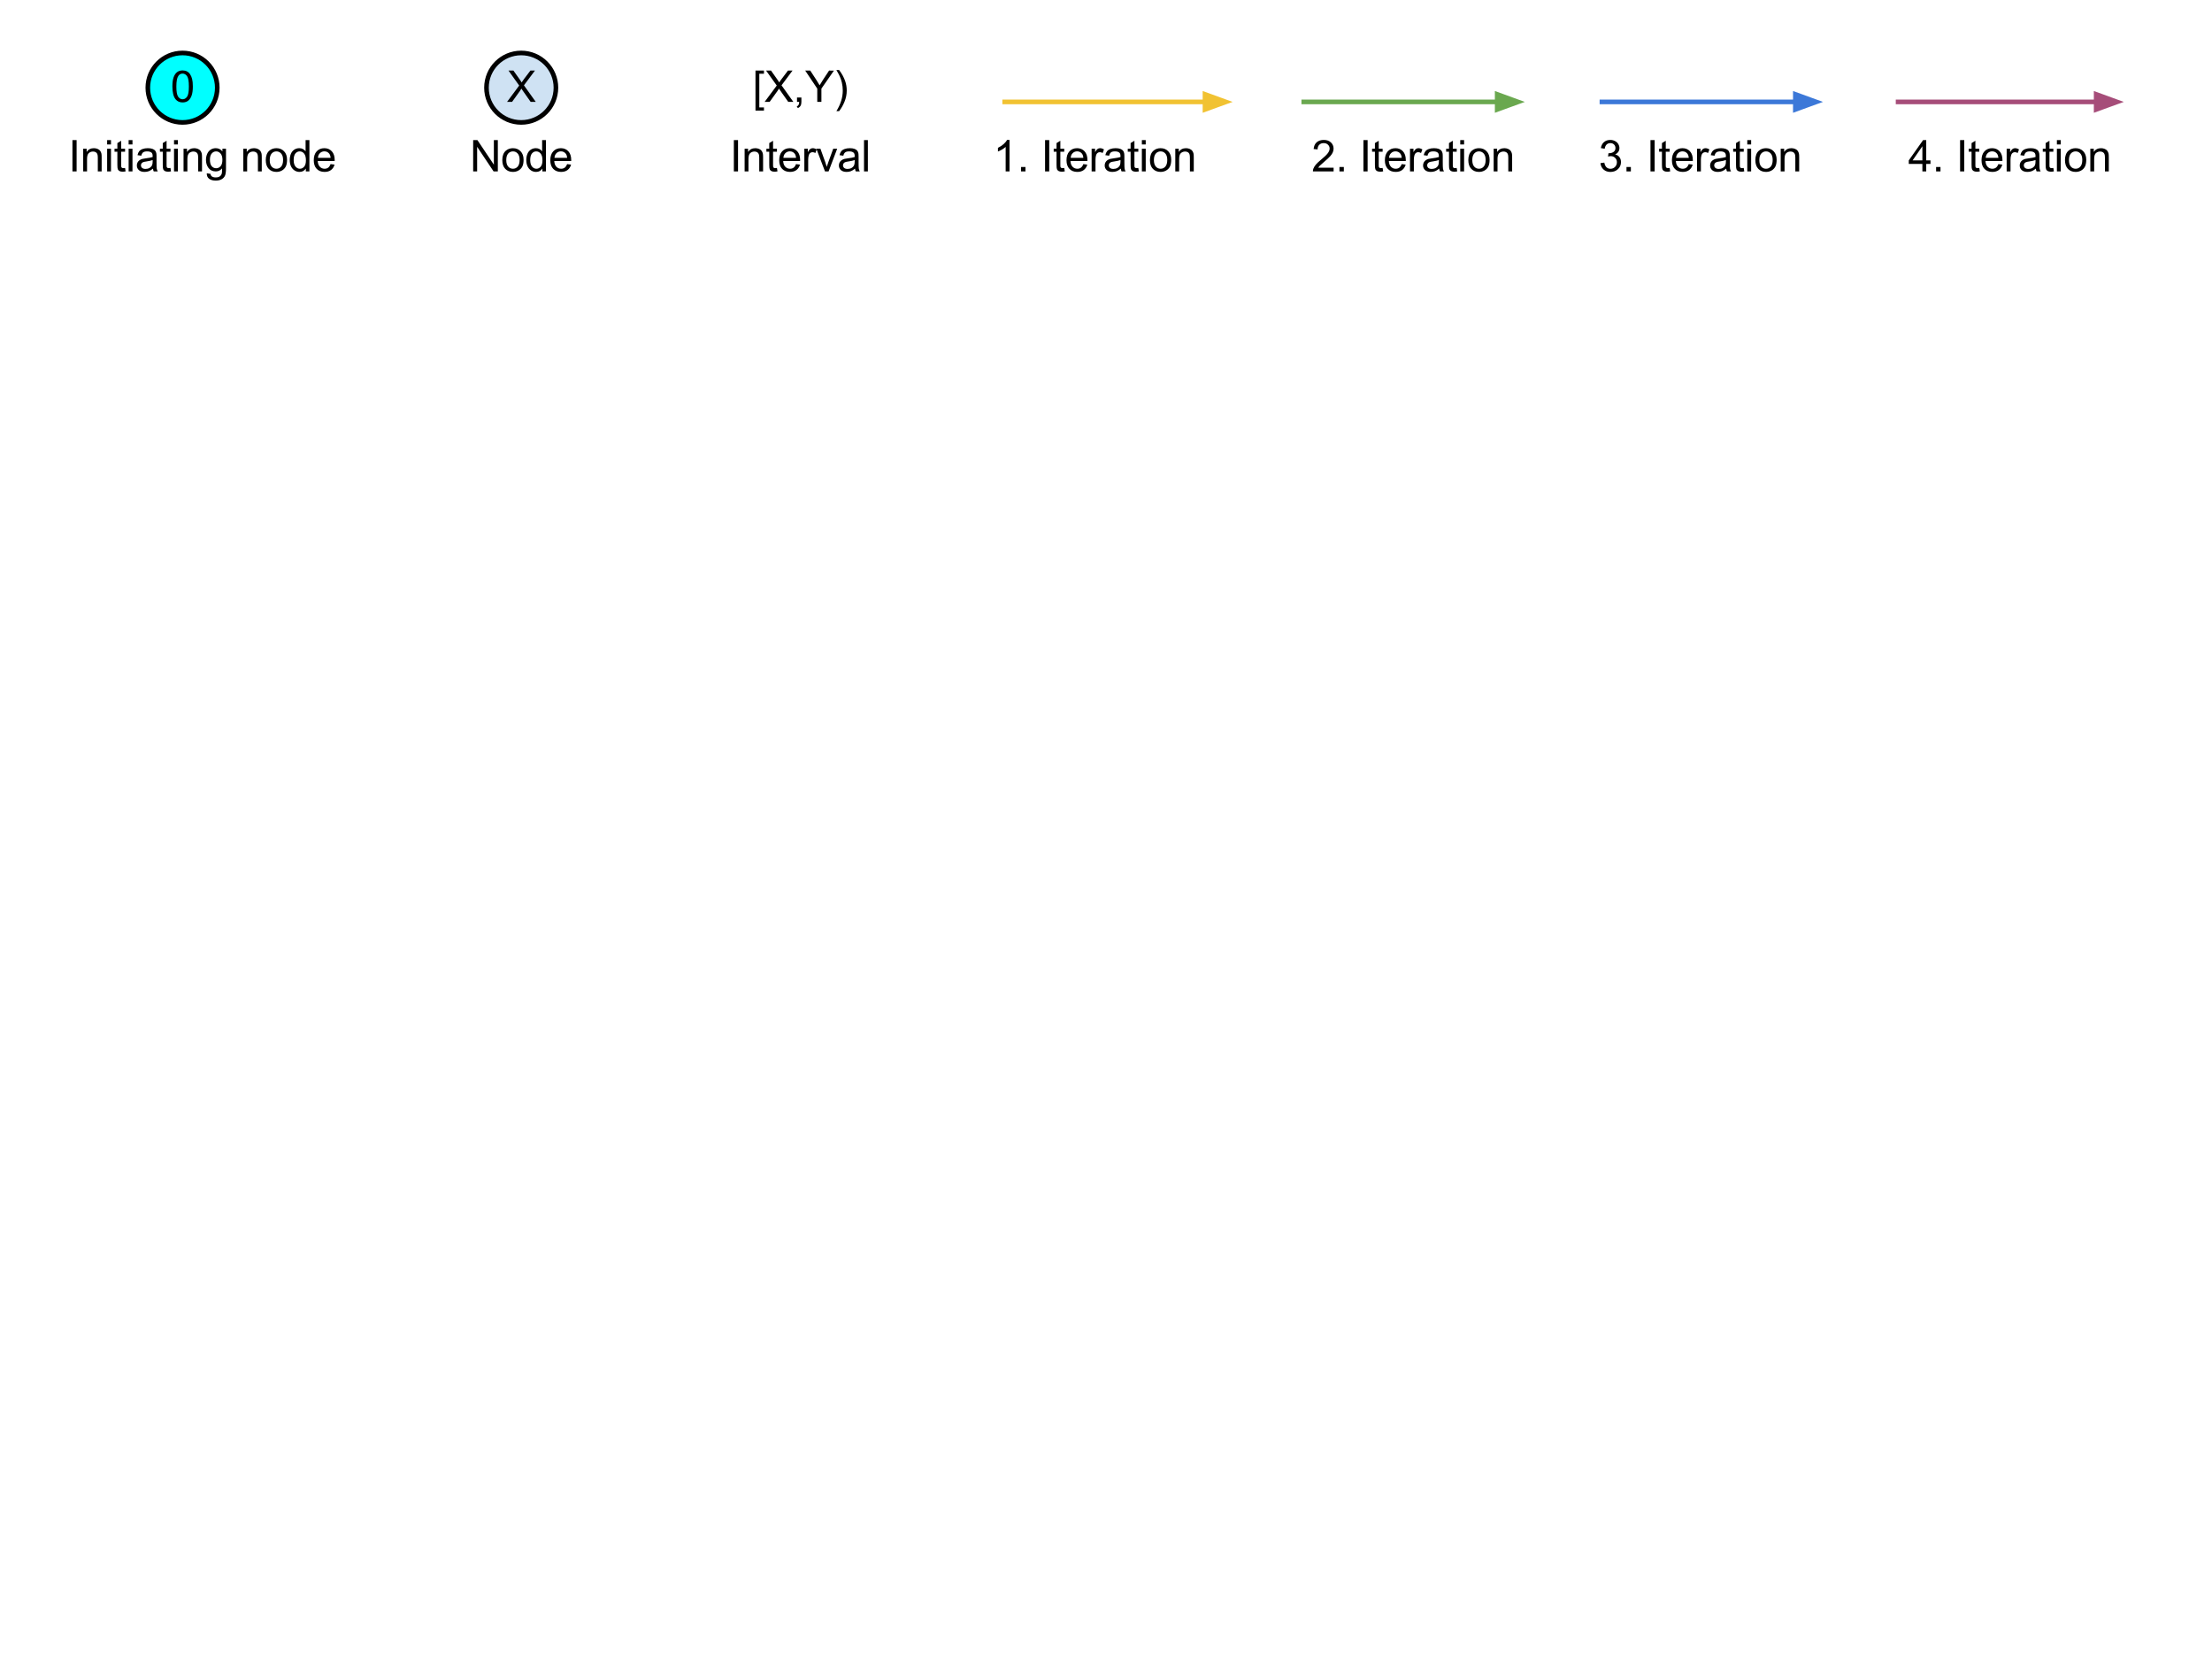
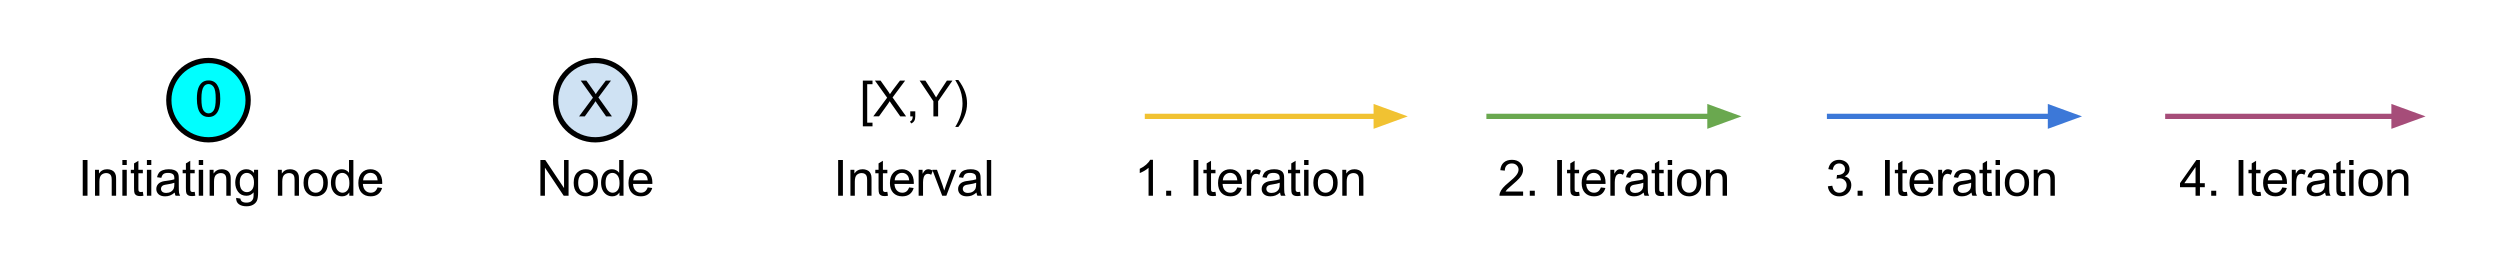
- <svg xmlns="http://www.w3.org/2000/svg" version="1.1" viewBox="0.0 0.0 960.0 720.0" fill="none" stroke="none" stroke-linecap="square" stroke-miterlimit="10" clip-path="url(#p.0)">
+ <svg xmlns="http://www.w3.org/2000/svg" version="1.1" viewBox="0.0 0.0 950.0 100.0" fill="none" stroke="none" stroke-linecap="square" stroke-miterlimit="10" clip-path="url(#p.0)">
  <clipPath id="p.0">
-     <path d="m0 0l960.0 0l0 720.0l-960.0 0l0 -720.0z" clip-rule="nonzero" />
+     <path d="m0 0l950.0 0l0 100.0l-950.0 0l0 -100.0z" clip-rule="nonzero" />
  </clipPath>
  <path stroke="#f1c232" stroke-width="2.0" stroke-linejoin="round" stroke-linecap="butt" d="m435.021 44.226l87.937 0" fill-rule="evenodd" />
  <path fill="#f1c232" stroke="#f1c232" stroke-width="2.0" stroke-linecap="butt" d="m522.958 47.529l9.076 -3.303l-9.076 -3.303z" fill-rule="evenodd" />
  <path stroke="#3c78d8" stroke-width="2.0" stroke-linejoin="round" stroke-linecap="butt" d="m694.223 44.226l84.945 0" fill-rule="evenodd" />
  <path fill="#3c78d8" stroke="#3c78d8" stroke-width="2.0" stroke-linecap="butt" d="m779.168 47.529l9.076 -3.303l-9.076 -3.303z" fill-rule="evenodd" />
  <path stroke="#a64d79" stroke-width="2.0" stroke-linejoin="round" stroke-linecap="butt" d="m822.761 44.226l86.961 0" fill-rule="evenodd" />
  <path fill="#a64d79" stroke="#a64d79" stroke-width="2.0" stroke-linecap="butt" d="m909.722 47.529l9.076 -3.303l-9.076 -3.303z" fill-rule="evenodd" />
  <path fill="#000000" d="m327.881 47.997l0 -17.375l3.672 0.001l0 1.375l-2.016 -6.084442E-4l0 14.609l2.016 6.1035156E-4l0 1.391l-3.672 -0.001zm3.965 -3.78l5.266 -7.092l-4.641 -6.501l2.141 6.465912E-4l2.469 3.485q0.781 1.078 1.094 1.672q0.453 -0.75 1.078 -1.547l2.734 -3.609l1.969 5.950928E-4l-4.781 6.405l5.141 7.189l-2.219 -6.713867E-4l-3.422 -4.86q-0.297 -0.406 -0.594 -0.906q-0.453 0.75 -0.656 1.031l-3.406 4.733l-2.172 -6.5612793E-4zm14.053 0.004l0 -1.906l1.906 5.760193E-4l0 1.906q0 1.047 -0.375 1.687q-0.375 0.656 -1.172 1l-0.469 -0.719q0.531 -0.219 0.781 -0.672q0.25 -0.453 0.281 -1.297l-0.953 -2.861023E-4zm8.793 0.003l0 -5.766l-5.234 -7.83l2.188 6.599426E-4l2.672 4.095q0.75 1.156 1.391 2.297q0.609 -1.062 1.484 -2.406l2.625 -3.984l2.109 6.3705444E-4l-5.438 7.826l0 5.766l-1.797 -5.41687E-4zm9.49 4.003l-1.188 -3.5858154E-4q2.766 -4.452 2.766 -8.921q0 -1.734 -0.391 -3.453q-0.328 -1.391 -0.891 -2.672q-0.359 -0.844 -1.484 -2.782l1.188 3.5858154E-4q1.75 2.329 2.578 4.673q0.719 2.016 0.719 4.235q0 2.5 -0.969 4.843q-0.953 2.328 -2.328 4.077z" fill-rule="nonzero" />
  <path fill="#00ffff" stroke="#000000" stroke-width="2.0" stroke-linejoin="round" stroke-linecap="butt" d="m64.152 38.058l0 0c0 -8.323 6.747 -15.071 15.071 -15.071l0 0c3.997 0 7.83 1.588 10.657 4.414c2.826 2.826 4.414 6.66 4.414 10.657l0 0c0 8.323 -6.747 15.071 -15.071 15.071l0 0c-8.323 0 -15.071 -6.747 -15.071 -15.071z" fill-rule="nonzero" />
  <path fill="#000000" d="m74.816 37.519q0 -2.422 0.5 -3.891q0.5 -1.469 1.469 -2.266q0.984 -0.797 2.469 -0.797q1.094 0 1.922 0.438q0.828 0.438 1.359 1.281q0.547 0.828 0.844 2.016q0.312 1.188 0.312 3.219q0 2.391 -0.5 3.859q-0.484 1.469 -1.469 2.281q-0.969 0.797 -2.469 0.797q-1.969 0 -3.078 -1.406q-1.359 -1.703 -1.359 -5.531zm1.719 0q0 3.344 0.781 4.453q0.797 1.109 1.938 1.109q1.156 0 1.938 -1.109q0.781 -1.125 0.781 -4.453q0 -3.359 -0.781 -4.469q-0.781 -1.109 -1.953 -1.109q-1.156 0 -1.828 0.984q-0.875 1.234 -0.875 4.594z" fill-rule="nonzero" />
  <path fill="#cfe2f3" stroke="#000000" stroke-width="2.0" stroke-linejoin="round" stroke-linecap="butt" d="m211.129 38.058l0 0c0 -8.323 6.747 -15.071 15.071 -15.071l0 0c3.997 0 7.83 1.588 10.657 4.414c2.826 2.826 4.414 6.66 4.414 10.657l0 0c0 8.323 -6.747 15.071 -15.071 15.071l0 0c-8.323 0 -15.071 -6.747 -15.071 -15.071z" fill-rule="nonzero" />
  <path fill="#000000" d="m220.056 44.222l5.266 -7.094l-4.641 -6.5l2.141 0l2.469 3.484q0.781 1.078 1.094 1.672q0.453 -0.75 1.078 -1.547l2.734 -3.609l1.969 0l-4.781 6.406l5.141 7.188l-2.219 0l-3.422 -4.859q-0.297 -0.406 -0.594 -0.906q-0.453 0.75 -0.656 1.031l-3.406 4.734l-2.172 0z" fill-rule="nonzero" />
  <path stroke="#6aa84f" stroke-width="2.0" stroke-linejoin="round" stroke-linecap="butt" d="m564.824 44.226l84.945 0" fill-rule="evenodd" />
  <path fill="#6aa84f" stroke="#6aa84f" stroke-width="2.0" stroke-linecap="butt" d="m649.769 47.529l9.076 -3.303l-9.076 -3.303z" fill-rule="evenodd" />
  <path fill="#000000" d="m31.437 74.39l0 -13.594l1.812 0l0 13.594l-1.812 0zm4.668 0l0 -9.859l1.5 0l0 1.406q1.094 -1.625 3.141 -1.625q0.891 0 1.641 0.328q0.75 0.312 1.109 0.844q0.375 0.516 0.531 1.219q0.094 0.469 0.094 1.625l0 6.062l-1.672 0l0 -6.0q0 -1.016 -0.203 -1.516q-0.188 -0.516 -0.688 -0.812q-0.5 -0.297 -1.172 -0.297q-1.062 0 -1.844 0.672q-0.766 0.672 -0.766 2.578l0 5.375l-1.672 0zm10.391 -11.688l0 -1.906l1.672 0l0 1.906l-1.672 0zm0 11.688l0 -9.859l1.672 0l0 9.859l-1.672 0zm7.785 -1.5l0.234 1.484q-0.703 0.141 -1.266 0.141q-0.906 0 -1.406 -0.281q-0.5 -0.297 -0.703 -0.75q-0.203 -0.469 -0.203 -1.984l0 -5.656l-1.234 0l0 -1.312l1.234 0l0 -2.438l1.656 -1.0l0 3.438l1.688 0l0 1.312l-1.688 0l0 5.75q0 0.719 0.078 0.922q0.094 0.203 0.297 0.328q0.203 0.125 0.578 0.125q0.266 0 0.734 -0.078zm1.543 -10.188l0 -1.906l1.672 0l0 1.906l-1.672 0zm0 11.688l0 -9.859l1.672 0l0 9.859l-1.672 0zm10.567 -1.219q-0.938 0.797 -1.797 1.125q-0.859 0.312 -1.844 0.312q-1.609 0 -2.484 -0.781q-0.875 -0.797 -0.875 -2.031q0 -0.734 0.328 -1.328q0.328 -0.594 0.859 -0.953q0.531 -0.359 1.203 -0.547q0.5 -0.141 1.484 -0.25q2.031 -0.25 2.984 -0.578q0 -0.344 0 -0.438q0 -1.016 -0.469 -1.438q-0.641 -0.562 -1.906 -0.562q-1.172 0 -1.734 0.406q-0.562 0.406 -0.828 1.469l-1.641 -0.234q0.234 -1.047 0.734 -1.688q0.516 -0.641 1.469 -0.984q0.969 -0.359 2.25 -0.359q1.266 0 2.047 0.297q0.781 0.297 1.156 0.75q0.375 0.453 0.516 1.141q0.094 0.422 0.094 1.531l0 2.234q0 2.328 0.094 2.953q0.109 0.609 0.438 1.172l-1.75 0q-0.266 -0.516 -0.328 -1.219zm-0.141 -3.719q-0.906 0.359 -2.734 0.625q-1.031 0.141 -1.453 0.328q-0.422 0.188 -0.656 0.547q-0.234 0.359 -0.234 0.797q0 0.672 0.5 1.125q0.516 0.438 1.484 0.438q0.969 0 1.719 -0.422q0.75 -0.438 1.109 -1.156q0.266 -0.578 0.266 -1.672l0 -0.609zm7.735 3.438l0.234 1.484q-0.703 0.141 -1.266 0.141q-0.906 0 -1.406 -0.281q-0.5 -0.297 -0.703 -0.75q-0.203 -0.469 -0.203 -1.984l0 -5.656l-1.234 0l0 -1.312l1.234 0l0 -2.438l1.656 -1.0l0 3.438l1.688 0l0 1.312l-1.688 0l0 5.75q0 0.719 0.078 0.922q0.094 0.203 0.297 0.328q0.203 0.125 0.578 0.125q0.266 0 0.734 -0.078zm1.543 -10.188l0 -1.906l1.672 0l0 1.906l-1.672 0zm0 11.688l0 -9.859l1.672 0l0 9.859l-1.672 0zm4.129 0l0 -9.859l1.5 0l0 1.406q1.094 -1.625 3.141 -1.625q0.891 0 1.641 0.328q0.75 0.312 1.109 0.844q0.375 0.516 0.531 1.219q0.094 0.469 0.094 1.625l0 6.062l-1.672 0l0 -6.0q0 -1.016 -0.203 -1.516q-0.188 -0.516 -0.688 -0.812q-0.5 -0.297 -1.172 -0.297q-1.062 0 -1.844 0.672q-0.766 0.672 -0.766 2.578l0 5.375l-1.672 0zm10.079 0.812l1.609 0.25q0.109 0.75 0.578 1.094q0.609 0.453 1.688 0.453q1.172 0 1.797 -0.469q0.625 -0.453 0.859 -1.281q0.125 -0.516 0.109 -2.156q-1.094 1.297 -2.719 1.297q-2.031 0 -3.156 -1.469q-1.109 -1.469 -1.109 -3.516q0 -1.406 0.516 -2.594q0.516 -1.203 1.484 -1.844q0.969 -0.656 2.266 -0.656q1.75 0 2.875 1.406l0 -1.188l1.547 0l0 8.516q0 2.312 -0.469 3.266q-0.469 0.969 -1.484 1.516q-1.016 0.562 -2.5 0.562q-1.766 0 -2.859 -0.797q-1.078 -0.797 -1.031 -2.391zm1.375 -5.922q0 1.953 0.766 2.844q0.781 0.891 1.938 0.891q1.141 0 1.922 -0.891q0.781 -0.891 0.781 -2.781q0 -1.812 -0.812 -2.719q-0.797 -0.922 -1.922 -0.922q-1.109 0 -1.891 0.906q-0.781 0.891 -0.781 2.672zm14.481 5.109l0 -9.859l1.5 0l0 1.406q1.094 -1.625 3.141 -1.625q0.891 0 1.641 0.328q0.75 0.312 1.109 0.844q0.375 0.516 0.531 1.219q0.094 0.469 0.094 1.625l0 6.062l-1.672 0l0 -6.0q0 -1.016 -0.203 -1.516q-0.188 -0.516 -0.688 -0.812q-0.5 -0.297 -1.172 -0.297q-1.062 0 -1.844 0.672q-0.766 0.672 -0.766 2.578l0 5.375l-1.672 0zm9.751 -4.922q0 -2.734 1.531 -4.062q1.266 -1.094 3.094 -1.094q2.031 0 3.312 1.344q1.297 1.328 1.297 3.672q0 1.906 -0.578 3.0q-0.562 1.078 -1.656 1.688q-1.078 0.594 -2.375 0.594q-2.062 0 -3.344 -1.328q-1.281 -1.328 -1.281 -3.812zm1.719 0q0 1.891 0.828 2.828q0.828 0.938 2.078 0.938q1.25 0 2.062 -0.938q0.828 -0.953 0.828 -2.891q0 -1.828 -0.828 -2.766q-0.828 -0.938 -2.062 -0.938q-1.25 0 -2.078 0.938q-0.828 0.938 -0.828 2.828zm15.673 4.922l0 -1.25q-0.938 1.469 -2.75 1.469q-1.172 0 -2.172 -0.641q-0.984 -0.656 -1.531 -1.812q-0.531 -1.172 -0.531 -2.688q0 -1.469 0.484 -2.672q0.5 -1.203 1.469 -1.844q0.984 -0.641 2.203 -0.641q0.891 0 1.578 0.375q0.703 0.375 1.141 0.984l0 -4.875l1.656 0l0 13.594l-1.547 0zm-5.281 -4.922q0 1.891 0.797 2.828q0.812 0.938 1.891 0.938q1.094 0 1.859 -0.891q0.766 -0.891 0.766 -2.734q0 -2.016 -0.781 -2.953q-0.781 -0.953 -1.922 -0.953q-1.109 0 -1.859 0.906q-0.75 0.906 -0.75 2.859zm16.016 1.75l1.719 0.219q-0.406 1.5 -1.516 2.344q-1.094 0.828 -2.812 0.828q-2.156 0 -3.422 -1.328q-1.266 -1.328 -1.266 -3.734q0 -2.484 1.266 -3.859q1.281 -1.375 3.328 -1.375q1.984 0 3.234 1.344q1.25 1.344 1.25 3.797q0 0.141 -0.016 0.438l-7.344 0q0.094 1.625 0.922 2.484q0.828 0.859 2.062 0.859q0.906 0 1.547 -0.469q0.656 -0.484 1.047 -1.547zm-5.484 -2.703l5.5 0q-0.109 -1.234 -0.625 -1.859q-0.797 -0.969 -2.078 -0.969q-1.141 0 -1.938 0.781q-0.781 0.766 -0.859 2.047z" fill-rule="nonzero" />
  <path fill="#000000" d="m205.353 74.39l0 -13.594l1.844 0l7.141 10.672l0 -10.672l1.719 0l0 13.594l-1.844 0l-7.141 -10.688l0 10.688l-1.719 0zm12.645 -4.922q0 -2.734 1.531 -4.062q1.266 -1.094 3.094 -1.094q2.031 0 3.312 1.344q1.297 1.328 1.297 3.672q0 1.906 -0.578 3.0q-0.562 1.078 -1.656 1.688q-1.078 0.594 -2.375 0.594q-2.062 0 -3.344 -1.328q-1.281 -1.328 -1.281 -3.812zm1.719 0q0 1.891 0.828 2.828q0.828 0.938 2.078 0.938q1.25 0 2.062 -0.938q0.828 -0.953 0.828 -2.891q0 -1.828 -0.828 -2.766q-0.828 -0.938 -2.062 -0.938q-1.25 0 -2.078 0.938q-0.828 0.938 -0.828 2.828zm15.673 4.922l0 -1.25q-0.938 1.469 -2.75 1.469q-1.172 0 -2.172 -0.641q-0.984 -0.656 -1.531 -1.812q-0.531 -1.172 -0.531 -2.688q0 -1.469 0.484 -2.672q0.5 -1.203 1.469 -1.844q0.984 -0.641 2.203 -0.641q0.891 0 1.578 0.375q0.703 0.375 1.141 0.984l0 -4.875l1.656 0l0 13.594l-1.547 0zm-5.281 -4.922q0 1.891 0.797 2.828q0.812 0.938 1.891 0.938q1.094 0 1.859 -0.891q0.766 -0.891 0.766 -2.734q0 -2.016 -0.781 -2.953q-0.781 -0.953 -1.922 -0.953q-1.109 0 -1.859 0.906q-0.75 0.906 -0.75 2.859zm16.016 1.75l1.719 0.219q-0.406 1.5 -1.516 2.344q-1.094 0.828 -2.812 0.828q-2.156 0 -3.422 -1.328q-1.266 -1.328 -1.266 -3.734q0 -2.484 1.266 -3.859q1.281 -1.375 3.328 -1.375q1.984 0 3.234 1.344q1.25 1.344 1.25 3.797q0 0.141 -0.016 0.438l-7.344 0q0.094 1.625 0.922 2.484q0.828 0.859 2.062 0.859q0.906 0 1.547 -0.469q0.656 -0.484 1.047 -1.547zm-5.484 -2.703l5.5 0q-0.109 -1.234 -0.625 -1.859q-0.797 -0.969 -2.078 -0.969q-1.141 0 -1.938 0.781q-0.781 0.766 -0.859 2.047z" fill-rule="nonzero" />
  <path fill="#000000" d="m318.494 74.39l0 -13.594l1.812 0l0 13.594l-1.812 0zm4.668 0l0 -9.859l1.5 0l0 1.406q1.094 -1.625 3.141 -1.625q0.891 0 1.641 0.328q0.75 0.312 1.109 0.844q0.375 0.516 0.531 1.219q0.094 0.469 0.094 1.625l0 6.062l-1.672 0l0 -6.0q0 -1.016 -0.203 -1.516q-0.188 -0.516 -0.688 -0.812q-0.5 -0.297 -1.172 -0.297q-1.062 0 -1.844 0.672q-0.766 0.672 -0.766 2.578l0 5.375l-1.672 0zm14.032 -1.5l0.234 1.484q-0.703 0.141 -1.266 0.141q-0.906 0 -1.406 -0.281q-0.5 -0.297 -0.703 -0.75q-0.203 -0.469 -0.203 -1.984l0 -5.656l-1.234 0l0 -1.312l1.234 0l0 -2.438l1.656 -1.0l0 3.438l1.688 0l0 1.312l-1.688 0l0 5.75q0 0.719 0.078 0.922q0.094 0.203 0.297 0.328q0.203 0.125 0.578 0.125q0.266 0 0.734 -0.078zm8.277 -1.672l1.719 0.219q-0.406 1.5 -1.516 2.344q-1.094 0.828 -2.812 0.828q-2.156 0 -3.422 -1.328q-1.266 -1.328 -1.266 -3.734q0 -2.484 1.266 -3.859q1.281 -1.375 3.328 -1.375q1.984 0 3.234 1.344q1.25 1.344 1.25 3.797q0 0.141 -0.016 0.438l-7.344 0q0.094 1.625 0.922 2.484q0.828 0.859 2.062 0.859q0.906 0 1.547 -0.469q0.656 -0.484 1.047 -1.547zm-5.484 -2.703l5.5 0q-0.109 -1.234 -0.625 -1.859q-0.797 -0.969 -2.078 -0.969q-1.141 0 -1.938 0.781q-0.781 0.766 -0.859 2.047zm9.094 5.875l0 -9.859l1.5 0l0 1.5q0.578 -1.047 1.062 -1.375q0.484 -0.344 1.078 -0.344q0.844 0 1.719 0.547l-0.578 1.547q-0.609 -0.359 -1.234 -0.359q-0.547 0 -0.984 0.328q-0.422 0.328 -0.609 0.906q-0.281 0.891 -0.281 1.953l0 5.156l-1.672 0zm8.963 0l-3.75 -9.859l1.766 0l2.125 5.906q0.344 0.953 0.625 1.984q0.219 -0.781 0.625 -1.875l2.188 -6.016l1.719 0l-3.734 9.859l-1.562 0zm13.031 -1.219q-0.938 0.797 -1.797 1.125q-0.859 0.312 -1.844 0.312q-1.609 0 -2.484 -0.781q-0.875 -0.797 -0.875 -2.031q0 -0.734 0.328 -1.328q0.328 -0.594 0.859 -0.953q0.531 -0.359 1.203 -0.547q0.5 -0.141 1.484 -0.25q2.031 -0.25 2.984 -0.578q0 -0.344 0 -0.438q0 -1.016 -0.469 -1.438q-0.641 -0.562 -1.906 -0.562q-1.172 0 -1.734 0.406q-0.562 0.406 -0.828 1.469l-1.641 -0.234q0.234 -1.047 0.734 -1.688q0.516 -0.641 1.469 -0.984q0.969 -0.359 2.25 -0.359q1.266 0 2.047 0.297q0.781 0.297 1.156 0.75q0.375 0.453 0.516 1.141q0.094 0.422 0.094 1.531l0 2.234q0 2.328 0.094 2.953q0.109 0.609 0.438 1.172l-1.75 0q-0.266 -0.516 -0.328 -1.219zm-0.141 -3.719q-0.906 0.359 -2.734 0.625q-1.031 0.141 -1.453 0.328q-0.422 0.188 -0.656 0.547q-0.234 0.359 -0.234 0.797q0 0.672 0.5 1.125q0.516 0.438 1.484 0.438q0.969 0 1.719 -0.422q0.75 -0.438 1.109 -1.156q0.266 -0.578 0.266 -1.672l0 -0.609zm4.048 4.938l0 -13.594l1.672 0l0 13.594l-1.672 0z" fill-rule="nonzero" />
  <path fill="#000000" d="m438.125 74.39l-1.672 0l0 -10.641q-0.594 0.578 -1.578 1.156q-0.984 0.562 -1.766 0.859l0 -1.625q1.406 -0.656 2.453 -1.594q1.047 -0.938 1.484 -1.812l1.078 0l0 13.656zm5.016 0l0 -1.906l1.906 0l0 1.906l-1.906 0zm10.413 0l0 -13.594l1.812 0l0 13.594l-1.812 0zm8.324 -1.5l0.234 1.484q-0.703 0.141 -1.266 0.141q-0.906 0 -1.406 -0.281q-0.5 -0.297 -0.703 -0.75q-0.203 -0.469 -0.203 -1.984l0 -5.656l-1.234 0l0 -1.312l1.234 0l0 -2.438l1.656 -1.0l0 3.438l1.688 0l0 1.312l-1.688 0l0 5.75q0 0.719 0.078 0.922q0.094 0.203 0.297 0.328q0.203 0.125 0.578 0.125q0.266 0 0.734 -0.078zm8.277 -1.672l1.719 0.219q-0.406 1.5 -1.516 2.344q-1.094 0.828 -2.812 0.828q-2.156 0 -3.422 -1.328q-1.266 -1.328 -1.266 -3.734q0 -2.484 1.266 -3.859q1.281 -1.375 3.328 -1.375q1.984 0 3.234 1.344q1.25 1.344 1.25 3.797q0 0.141 -0.016 0.438l-7.344 0q0.094 1.625 0.922 2.484q0.828 0.859 2.062 0.859q0.906 0 1.547 -0.469q0.656 -0.484 1.047 -1.547zm-5.484 -2.703l5.5 0q-0.109 -1.234 -0.625 -1.859q-0.797 -0.969 -2.078 -0.969q-1.141 0 -1.938 0.781q-0.781 0.766 -0.859 2.047zm9.094 5.875l0 -9.859l1.5 0l0 1.5q0.578 -1.047 1.062 -1.375q0.484 -0.344 1.078 -0.344q0.844 0 1.719 0.547l-0.578 1.547q-0.609 -0.359 -1.234 -0.359q-0.547 0 -0.984 0.328q-0.422 0.328 -0.609 0.906q-0.281 0.891 -0.281 1.953l0 5.156l-1.672 0zm12.666 -1.219q-0.938 0.797 -1.797 1.125q-0.859 0.312 -1.844 0.312q-1.609 0 -2.484 -0.781q-0.875 -0.797 -0.875 -2.031q0 -0.734 0.328 -1.328q0.328 -0.594 0.859 -0.953q0.531 -0.359 1.203 -0.547q0.5 -0.141 1.484 -0.25q2.031 -0.25 2.984 -0.578q0 -0.344 0 -0.438q0 -1.016 -0.469 -1.438q-0.641 -0.562 -1.906 -0.562q-1.172 0 -1.734 0.406q-0.562 0.406 -0.828 1.469l-1.641 -0.234q0.234 -1.047 0.734 -1.688q0.516 -0.641 1.469 -0.984q0.969 -0.359 2.25 -0.359q1.266 0 2.047 0.297q0.781 0.297 1.156 0.75q0.375 0.453 0.516 1.141q0.094 0.422 0.094 1.531l0 2.234q0 2.328 0.094 2.953q0.109 0.609 0.438 1.172l-1.75 0q-0.266 -0.516 -0.328 -1.219zm-0.141 -3.719q-0.906 0.359 -2.734 0.625q-1.031 0.141 -1.453 0.328q-0.422 0.188 -0.656 0.547q-0.234 0.359 -0.234 0.797q0 0.672 0.5 1.125q0.516 0.438 1.484 0.438q0.969 0 1.719 -0.422q0.75 -0.438 1.109 -1.156q0.266 -0.578 0.266 -1.672l0 -0.609zm7.735 3.438l0.234 1.484q-0.703 0.141 -1.266 0.141q-0.906 0 -1.406 -0.281q-0.5 -0.297 -0.703 -0.75q-0.203 -0.469 -0.203 -1.984l0 -5.656l-1.234 0l0 -1.312l1.234 0l0 -2.438l1.656 -1.0l0 3.438l1.688 0l0 1.312l-1.688 0l0 5.75q0 0.719 0.078 0.922q0.094 0.203 0.297 0.328q0.203 0.125 0.578 0.125q0.266 0 0.734 -0.078zm1.543 -10.188l0 -1.906l1.672 0l0 1.906l-1.672 0zm0 11.688l0 -9.859l1.672 0l0 9.859l-1.672 0zm3.504 -4.922q0 -2.734 1.531 -4.062q1.266 -1.094 3.094 -1.094q2.031 0 3.312 1.344q1.297 1.328 1.297 3.672q0 1.906 -0.578 3.0q-0.562 1.078 -1.656 1.688q-1.078 0.594 -2.375 0.594q-2.062 0 -3.344 -1.328q-1.281 -1.328 -1.281 -3.812zm1.719 0q0 1.891 0.828 2.828q0.828 0.938 2.078 0.938q1.25 0 2.062 -0.938q0.828 -0.953 0.828 -2.891q0 -1.828 -0.828 -2.766q-0.828 -0.938 -2.062 -0.938q-1.25 0 -2.078 0.938q-0.828 0.938 -0.828 2.828zm9.282 4.922l0 -9.859l1.5 0l0 1.406q1.094 -1.625 3.141 -1.625q0.891 0 1.641 0.328q0.75 0.312 1.109 0.844q0.375 0.516 0.531 1.219q0.094 0.469 0.094 1.625l0 6.062l-1.672 0l0 -6.0q0 -1.016 -0.203 -1.516q-0.188 -0.516 -0.688 -0.812q-0.5 -0.297 -1.172 -0.297q-1.062 0 -1.844 0.672q-0.766 0.672 -0.766 2.578l0 5.375l-1.672 0z" fill-rule="nonzero" />
  <path fill="#000000" d="m578.783 72.78l0 1.609l-8.984 0q-0.016 -0.609 0.188 -1.156q0.344 -0.922 1.094 -1.812q0.766 -0.891 2.188 -2.062q2.219 -1.812 3.0 -2.875q0.781 -1.062 0.781 -2.016q0 -0.984 -0.719 -1.672q-0.703 -0.688 -1.844 -0.688q-1.203 0 -1.938 0.734q-0.719 0.719 -0.719 2.0l-1.719 -0.172q0.172 -1.922 1.328 -2.922q1.156 -1.016 3.094 -1.016q1.953 0 3.094 1.094q1.141 1.078 1.141 2.688q0 0.812 -0.344 1.609q-0.328 0.781 -1.109 1.656q-0.766 0.859 -2.562 2.391q-1.5 1.266 -1.938 1.719q-0.422 0.438 -0.703 0.891l6.672 0zm2.532 1.609l0 -1.906l1.906 0l0 1.906l-1.906 0zm10.413 0l0 -13.594l1.812 0l0 13.594l-1.812 0zm8.324 -1.5l0.234 1.484q-0.703 0.141 -1.266 0.141q-0.906 0 -1.406 -0.281q-0.5 -0.297 -0.703 -0.75q-0.203 -0.469 -0.203 -1.984l0 -5.656l-1.234 0l0 -1.312l1.234 0l0 -2.438l1.656 -1.0l0 3.438l1.688 0l0 1.312l-1.688 0l0 5.75q0 0.719 0.078 0.922q0.094 0.203 0.297 0.328q0.203 0.125 0.578 0.125q0.266 0 0.734 -0.078zm8.277 -1.672l1.719 0.219q-0.406 1.5 -1.516 2.344q-1.094 0.828 -2.812 0.828q-2.156 0 -3.422 -1.328q-1.266 -1.328 -1.266 -3.734q0 -2.484 1.266 -3.859q1.281 -1.375 3.328 -1.375q1.984 0 3.234 1.344q1.25 1.344 1.25 3.797q0 0.141 -0.016 0.438l-7.344 0q0.094 1.625 0.922 2.484q0.828 0.859 2.062 0.859q0.906 0 1.547 -0.469q0.656 -0.484 1.047 -1.547zm-5.484 -2.703l5.5 0q-0.109 -1.234 -0.625 -1.859q-0.797 -0.969 -2.078 -0.969q-1.141 0 -1.938 0.781q-0.781 0.766 -0.859 2.047zm9.094 5.875l0 -9.859l1.5 0l0 1.5q0.578 -1.047 1.062 -1.375q0.484 -0.344 1.078 -0.344q0.844 0 1.719 0.547l-0.578 1.547q-0.609 -0.359 -1.234 -0.359q-0.547 0 -0.984 0.328q-0.422 0.328 -0.609 0.906q-0.281 0.891 -0.281 1.953l0 5.156l-1.672 0zm12.666 -1.219q-0.938 0.797 -1.797 1.125q-0.859 0.312 -1.844 0.312q-1.609 0 -2.484 -0.781q-0.875 -0.797 -0.875 -2.031q0 -0.734 0.328 -1.328q0.328 -0.594 0.859 -0.953q0.531 -0.359 1.203 -0.547q0.5 -0.141 1.484 -0.25q2.031 -0.25 2.984 -0.578q0 -0.344 0 -0.438q0 -1.016 -0.469 -1.438q-0.641 -0.562 -1.906 -0.562q-1.172 0 -1.734 0.406q-0.562 0.406 -0.828 1.469l-1.641 -0.234q0.234 -1.047 0.734 -1.688q0.516 -0.641 1.469 -0.984q0.969 -0.359 2.25 -0.359q1.266 0 2.047 0.297q0.781 0.297 1.156 0.75q0.375 0.453 0.516 1.141q0.094 0.422 0.094 1.531l0 2.234q0 2.328 0.094 2.953q0.109 0.609 0.438 1.172l-1.75 0q-0.266 -0.516 -0.328 -1.219zm-0.141 -3.719q-0.906 0.359 -2.734 0.625q-1.031 0.141 -1.453 0.328q-0.422 0.188 -0.656 0.547q-0.234 0.359 -0.234 0.797q0 0.672 0.5 1.125q0.516 0.438 1.484 0.438q0.969 0 1.719 -0.422q0.75 -0.438 1.109 -1.156q0.266 -0.578 0.266 -1.672l0 -0.609zm7.735 3.438l0.234 1.484q-0.703 0.141 -1.266 0.141q-0.906 0 -1.406 -0.281q-0.5 -0.297 -0.703 -0.75q-0.203 -0.469 -0.203 -1.984l0 -5.656l-1.234 0l0 -1.312l1.234 0l0 -2.438l1.656 -1.0l0 3.438l1.688 0l0 1.312l-1.688 0l0 5.75q0 0.719 0.078 0.922q0.094 0.203 0.297 0.328q0.203 0.125 0.578 0.125q0.266 0 0.734 -0.078zm1.543 -10.188l0 -1.906l1.672 0l0 1.906l-1.672 0zm0 11.688l0 -9.859l1.672 0l0 9.859l-1.672 0zm3.504 -4.922q0 -2.734 1.531 -4.062q1.266 -1.094 3.094 -1.094q2.031 0 3.312 1.344q1.297 1.328 1.297 3.672q0 1.906 -0.578 3.0q-0.562 1.078 -1.656 1.688q-1.078 0.594 -2.375 0.594q-2.062 0 -3.344 -1.328q-1.281 -1.328 -1.281 -3.812zm1.719 0q0 1.891 0.828 2.828q0.828 0.938 2.078 0.938q1.25 0 2.062 -0.938q0.828 -0.953 0.828 -2.891q0 -1.828 -0.828 -2.766q-0.828 -0.938 -2.062 -0.938q-1.25 0 -2.078 0.938q-0.828 0.938 -0.828 2.828zm9.282 4.922l0 -9.859l1.5 0l0 1.406q1.094 -1.625 3.141 -1.625q0.891 0 1.641 0.328q0.75 0.312 1.109 0.844q0.375 0.516 0.531 1.219q0.094 0.469 0.094 1.625l0 6.062l-1.672 0l0 -6.0q0 -1.016 -0.203 -1.516q-0.188 -0.516 -0.688 -0.812q-0.5 -0.297 -1.172 -0.297q-1.062 0 -1.844 0.672q-0.766 0.672 -0.766 2.578l0 5.375l-1.672 0z" fill-rule="nonzero" />
  <path fill="#000000" d="m694.589 70.796l1.672 -0.219q0.281 1.422 0.969 2.047q0.703 0.625 1.688 0.625q1.188 0 2.0 -0.812q0.812 -0.828 0.812 -2.031q0 -1.141 -0.766 -1.891q-0.75 -0.75 -1.906 -0.75q-0.469 0 -1.172 0.188l0.188 -1.469q0.156 0.016 0.266 0.016q1.062 0 1.906 -0.547q0.859 -0.562 0.859 -1.719q0 -0.922 -0.625 -1.516q-0.609 -0.609 -1.594 -0.609q-0.969 0 -1.625 0.609q-0.641 0.609 -0.828 1.844l-1.672 -0.297q0.297 -1.688 1.375 -2.609q1.094 -0.922 2.719 -0.922q1.109 0 2.047 0.484q0.938 0.469 1.422 1.297q0.5 0.828 0.5 1.75q0 0.891 -0.469 1.609q-0.469 0.719 -1.406 1.156q1.219 0.266 1.875 1.156q0.672 0.875 0.672 2.188q0 1.781 -1.297 3.016q-1.297 1.234 -3.281 1.234q-1.797 0 -2.984 -1.062q-1.172 -1.062 -1.344 -2.766zm11.298 3.594l0 -1.906l1.906 0l0 1.906l-1.906 0zm10.414 0l0 -13.594l1.812 0l0 13.594l-1.812 0zm8.324 -1.5l0.234 1.484q-0.703 0.141 -1.266 0.141q-0.906 0 -1.406 -0.281q-0.5 -0.297 -0.703 -0.75q-0.203 -0.469 -0.203 -1.984l0 -5.656l-1.234 0l0 -1.312l1.234 0l0 -2.438l1.656 -1.0l0 3.438l1.688 0l0 1.312l-1.688 0l0 5.75q0 0.719 0.078 0.922q0.094 0.203 0.297 0.328q0.203 0.125 0.578 0.125q0.266 0 0.734 -0.078zm8.277 -1.672l1.719 0.219q-0.406 1.5 -1.516 2.344q-1.094 0.828 -2.812 0.828q-2.156 0 -3.422 -1.328q-1.266 -1.328 -1.266 -3.734q0 -2.484 1.266 -3.859q1.281 -1.375 3.328 -1.375q1.984 0 3.234 1.344q1.25 1.344 1.25 3.797q0 0.141 -0.016 0.438l-7.344 0q0.094 1.625 0.922 2.484q0.828 0.859 2.062 0.859q0.906 0 1.547 -0.469q0.656 -0.484 1.047 -1.547zm-5.484 -2.703l5.5 0q-0.109 -1.234 -0.625 -1.859q-0.797 -0.969 -2.078 -0.969q-1.141 0 -1.938 0.781q-0.781 0.766 -0.859 2.047zm9.094 5.875l0 -9.859l1.5 0l0 1.5q0.578 -1.047 1.062 -1.375q0.484 -0.344 1.078 -0.344q0.844 0 1.719 0.547l-0.578 1.547q-0.609 -0.359 -1.234 -0.359q-0.547 0 -0.984 0.328q-0.422 0.328 -0.609 0.906q-0.281 0.891 -0.281 1.953l0 5.156l-1.672 0zm12.666 -1.219q-0.938 0.797 -1.797 1.125q-0.859 0.312 -1.844 0.312q-1.609 0 -2.484 -0.781q-0.875 -0.797 -0.875 -2.031q0 -0.734 0.328 -1.328q0.328 -0.594 0.859 -0.953q0.531 -0.359 1.203 -0.547q0.5 -0.141 1.484 -0.25q2.031 -0.25 2.984 -0.578q0 -0.344 0 -0.438q0 -1.016 -0.469 -1.438q-0.641 -0.562 -1.906 -0.562q-1.172 0 -1.734 0.406q-0.562 0.406 -0.828 1.469l-1.641 -0.234q0.234 -1.047 0.734 -1.688q0.516 -0.641 1.469 -0.984q0.969 -0.359 2.25 -0.359q1.266 0 2.047 0.297q0.781 0.297 1.156 0.75q0.375 0.453 0.516 1.141q0.094 0.422 0.094 1.531l0 2.234q0 2.328 0.094 2.953q0.109 0.609 0.438 1.172l-1.75 0q-0.266 -0.516 -0.328 -1.219zm-0.141 -3.719q-0.906 0.359 -2.734 0.625q-1.031 0.141 -1.453 0.328q-0.422 0.188 -0.656 0.547q-0.234 0.359 -0.234 0.797q0 0.672 0.5 1.125q0.516 0.438 1.484 0.438q0.969 0 1.719 -0.422q0.75 -0.438 1.109 -1.156q0.266 -0.578 0.266 -1.672l0 -0.609zm7.735 3.438l0.234 1.484q-0.703 0.141 -1.266 0.141q-0.906 0 -1.406 -0.281q-0.5 -0.297 -0.703 -0.75q-0.203 -0.469 -0.203 -1.984l0 -5.656l-1.234 0l0 -1.312l1.234 0l0 -2.438l1.656 -1.0l0 3.438l1.688 0l0 1.312l-1.688 0l0 5.75q0 0.719 0.078 0.922q0.094 0.203 0.297 0.328q0.203 0.125 0.578 0.125q0.266 0 0.734 -0.078zm1.543 -10.188l0 -1.906l1.672 0l0 1.906l-1.672 0zm0 11.688l0 -9.859l1.672 0l0 9.859l-1.672 0zm3.504 -4.922q0 -2.734 1.531 -4.062q1.266 -1.094 3.094 -1.094q2.031 0 3.312 1.344q1.297 1.328 1.297 3.672q0 1.906 -0.578 3.0q-0.562 1.078 -1.656 1.688q-1.078 0.594 -2.375 0.594q-2.062 0 -3.344 -1.328q-1.281 -1.328 -1.281 -3.812zm1.719 0q0 1.891 0.828 2.828q0.828 0.938 2.078 0.938q1.25 0 2.062 -0.938q0.828 -0.953 0.828 -2.891q0 -1.828 -0.828 -2.766q-0.828 -0.938 -2.062 -0.938q-1.25 0 -2.078 0.938q-0.828 0.938 -0.828 2.828zm9.282 4.922l0 -9.859l1.5 0l0 1.406q1.094 -1.625 3.141 -1.625q0.891 0 1.641 0.328q0.75 0.312 1.109 0.844q0.375 0.516 0.531 1.219q0.094 0.469 0.094 1.625l0 6.062l-1.672 0l0 -6.0q0 -1.016 -0.203 -1.516q-0.188 -0.516 -0.688 -0.812q-0.5 -0.297 -1.172 -0.297q-1.062 0 -1.844 0.672q-0.766 0.672 -0.766 2.578l0 5.375l-1.672 0z" fill-rule="nonzero" />
  <path fill="#000000" d="m834.306 74.39l0 -3.25l-5.906 0l0 -1.531l6.219 -8.812l1.359 0l0 8.812l1.844 0l0 1.531l-1.844 0l0 3.25l-1.672 0zm0 -4.781l0 -6.141l-4.25 6.141l4.25 0zm5.954 4.781l0 -1.906l1.906 0l0 1.906l-1.906 0zm10.413 0l0 -13.594l1.812 0l0 13.594l-1.812 0zm8.324 -1.5l0.234 1.484q-0.703 0.141 -1.266 0.141q-0.906 0 -1.406 -0.281q-0.5 -0.297 -0.703 -0.75q-0.203 -0.469 -0.203 -1.984l0 -5.656l-1.234 0l0 -1.312l1.234 0l0 -2.438l1.656 -1.0l0 3.438l1.688 0l0 1.312l-1.688 0l0 5.75q0 0.719 0.078 0.922q0.094 0.203 0.297 0.328q0.203 0.125 0.578 0.125q0.266 0 0.734 -0.078zm8.277 -1.672l1.719 0.219q-0.406 1.5 -1.516 2.344q-1.094 0.828 -2.812 0.828q-2.156 0 -3.422 -1.328q-1.266 -1.328 -1.266 -3.734q0 -2.484 1.266 -3.859q1.281 -1.375 3.328 -1.375q1.984 0 3.234 1.344q1.25 1.344 1.25 3.797q0 0.141 -0.016 0.438l-7.344 0q0.094 1.625 0.922 2.484q0.828 0.859 2.062 0.859q0.906 0 1.547 -0.469q0.656 -0.484 1.047 -1.547zm-5.484 -2.703l5.5 0q-0.109 -1.234 -0.625 -1.859q-0.797 -0.969 -2.078 -0.969q-1.141 0 -1.938 0.781q-0.781 0.766 -0.859 2.047zm9.094 5.875l0 -9.859l1.5 0l0 1.5q0.578 -1.047 1.062 -1.375q0.484 -0.344 1.078 -0.344q0.844 0 1.719 0.547l-0.578 1.547q-0.609 -0.359 -1.234 -0.359q-0.547 0 -0.984 0.328q-0.422 0.328 -0.609 0.906q-0.281 0.891 -0.281 1.953l0 5.156l-1.672 0zm12.666 -1.219q-0.938 0.797 -1.797 1.125q-0.859 0.312 -1.844 0.312q-1.609 0 -2.484 -0.781q-0.875 -0.797 -0.875 -2.031q0 -0.734 0.328 -1.328q0.328 -0.594 0.859 -0.953q0.531 -0.359 1.203 -0.547q0.5 -0.141 1.484 -0.25q2.031 -0.25 2.984 -0.578q0 -0.344 0 -0.438q0 -1.016 -0.469 -1.438q-0.641 -0.562 -1.906 -0.562q-1.172 0 -1.734 0.406q-0.562 0.406 -0.828 1.469l-1.641 -0.234q0.234 -1.047 0.734 -1.688q0.516 -0.641 1.469 -0.984q0.969 -0.359 2.25 -0.359q1.266 0 2.047 0.297q0.781 0.297 1.156 0.75q0.375 0.453 0.516 1.141q0.094 0.422 0.094 1.531l0 2.234q0 2.328 0.094 2.953q0.109 0.609 0.438 1.172l-1.75 0q-0.266 -0.516 -0.328 -1.219zm-0.141 -3.719q-0.906 0.359 -2.734 0.625q-1.031 0.141 -1.453 0.328q-0.422 0.188 -0.656 0.547q-0.234 0.359 -0.234 0.797q0 0.672 0.5 1.125q0.516 0.438 1.484 0.438q0.969 0 1.719 -0.422q0.75 -0.438 1.109 -1.156q0.266 -0.578 0.266 -1.672l0 -0.609zm7.735 3.438l0.234 1.484q-0.703 0.141 -1.266 0.141q-0.906 0 -1.406 -0.281q-0.5 -0.297 -0.703 -0.75q-0.203 -0.469 -0.203 -1.984l0 -5.656l-1.234 0l0 -1.312l1.234 0l0 -2.438l1.656 -1.0l0 3.438l1.688 0l0 1.312l-1.688 0l0 5.75q0 0.719 0.078 0.922q0.094 0.203 0.297 0.328q0.203 0.125 0.578 0.125q0.266 0 0.734 -0.078zm1.543 -10.188l0 -1.906l1.672 0l0 1.906l-1.672 0zm0 11.688l0 -9.859l1.672 0l0 9.859l-1.672 0zm3.504 -4.922q0 -2.734 1.531 -4.062q1.266 -1.094 3.094 -1.094q2.031 0 3.312 1.344q1.297 1.328 1.297 3.672q0 1.906 -0.578 3.0q-0.562 1.078 -1.656 1.688q-1.078 0.594 -2.375 0.594q-2.062 0 -3.344 -1.328q-1.281 -1.328 -1.281 -3.812zm1.719 0q0 1.891 0.828 2.828q0.828 0.938 2.078 0.938q1.25 0 2.062 -0.938q0.828 -0.953 0.828 -2.891q0 -1.828 -0.828 -2.766q-0.828 -0.938 -2.062 -0.938q-1.25 0 -2.078 0.938q-0.828 0.938 -0.828 2.828zm9.282 4.922l0 -9.859l1.5 0l0 1.406q1.094 -1.625 3.141 -1.625q0.891 0 1.641 0.328q0.75 0.312 1.109 0.844q0.375 0.516 0.531 1.219q0.094 0.469 0.094 1.625l0 6.062l-1.672 0l0 -6.0q0 -1.016 -0.203 -1.516q-0.188 -0.516 -0.688 -0.812q-0.5 -0.297 -1.172 -0.297q-1.062 0 -1.844 0.672q-0.766 0.672 -0.766 2.578l0 5.375l-1.672 0z" fill-rule="nonzero" />
</svg>
